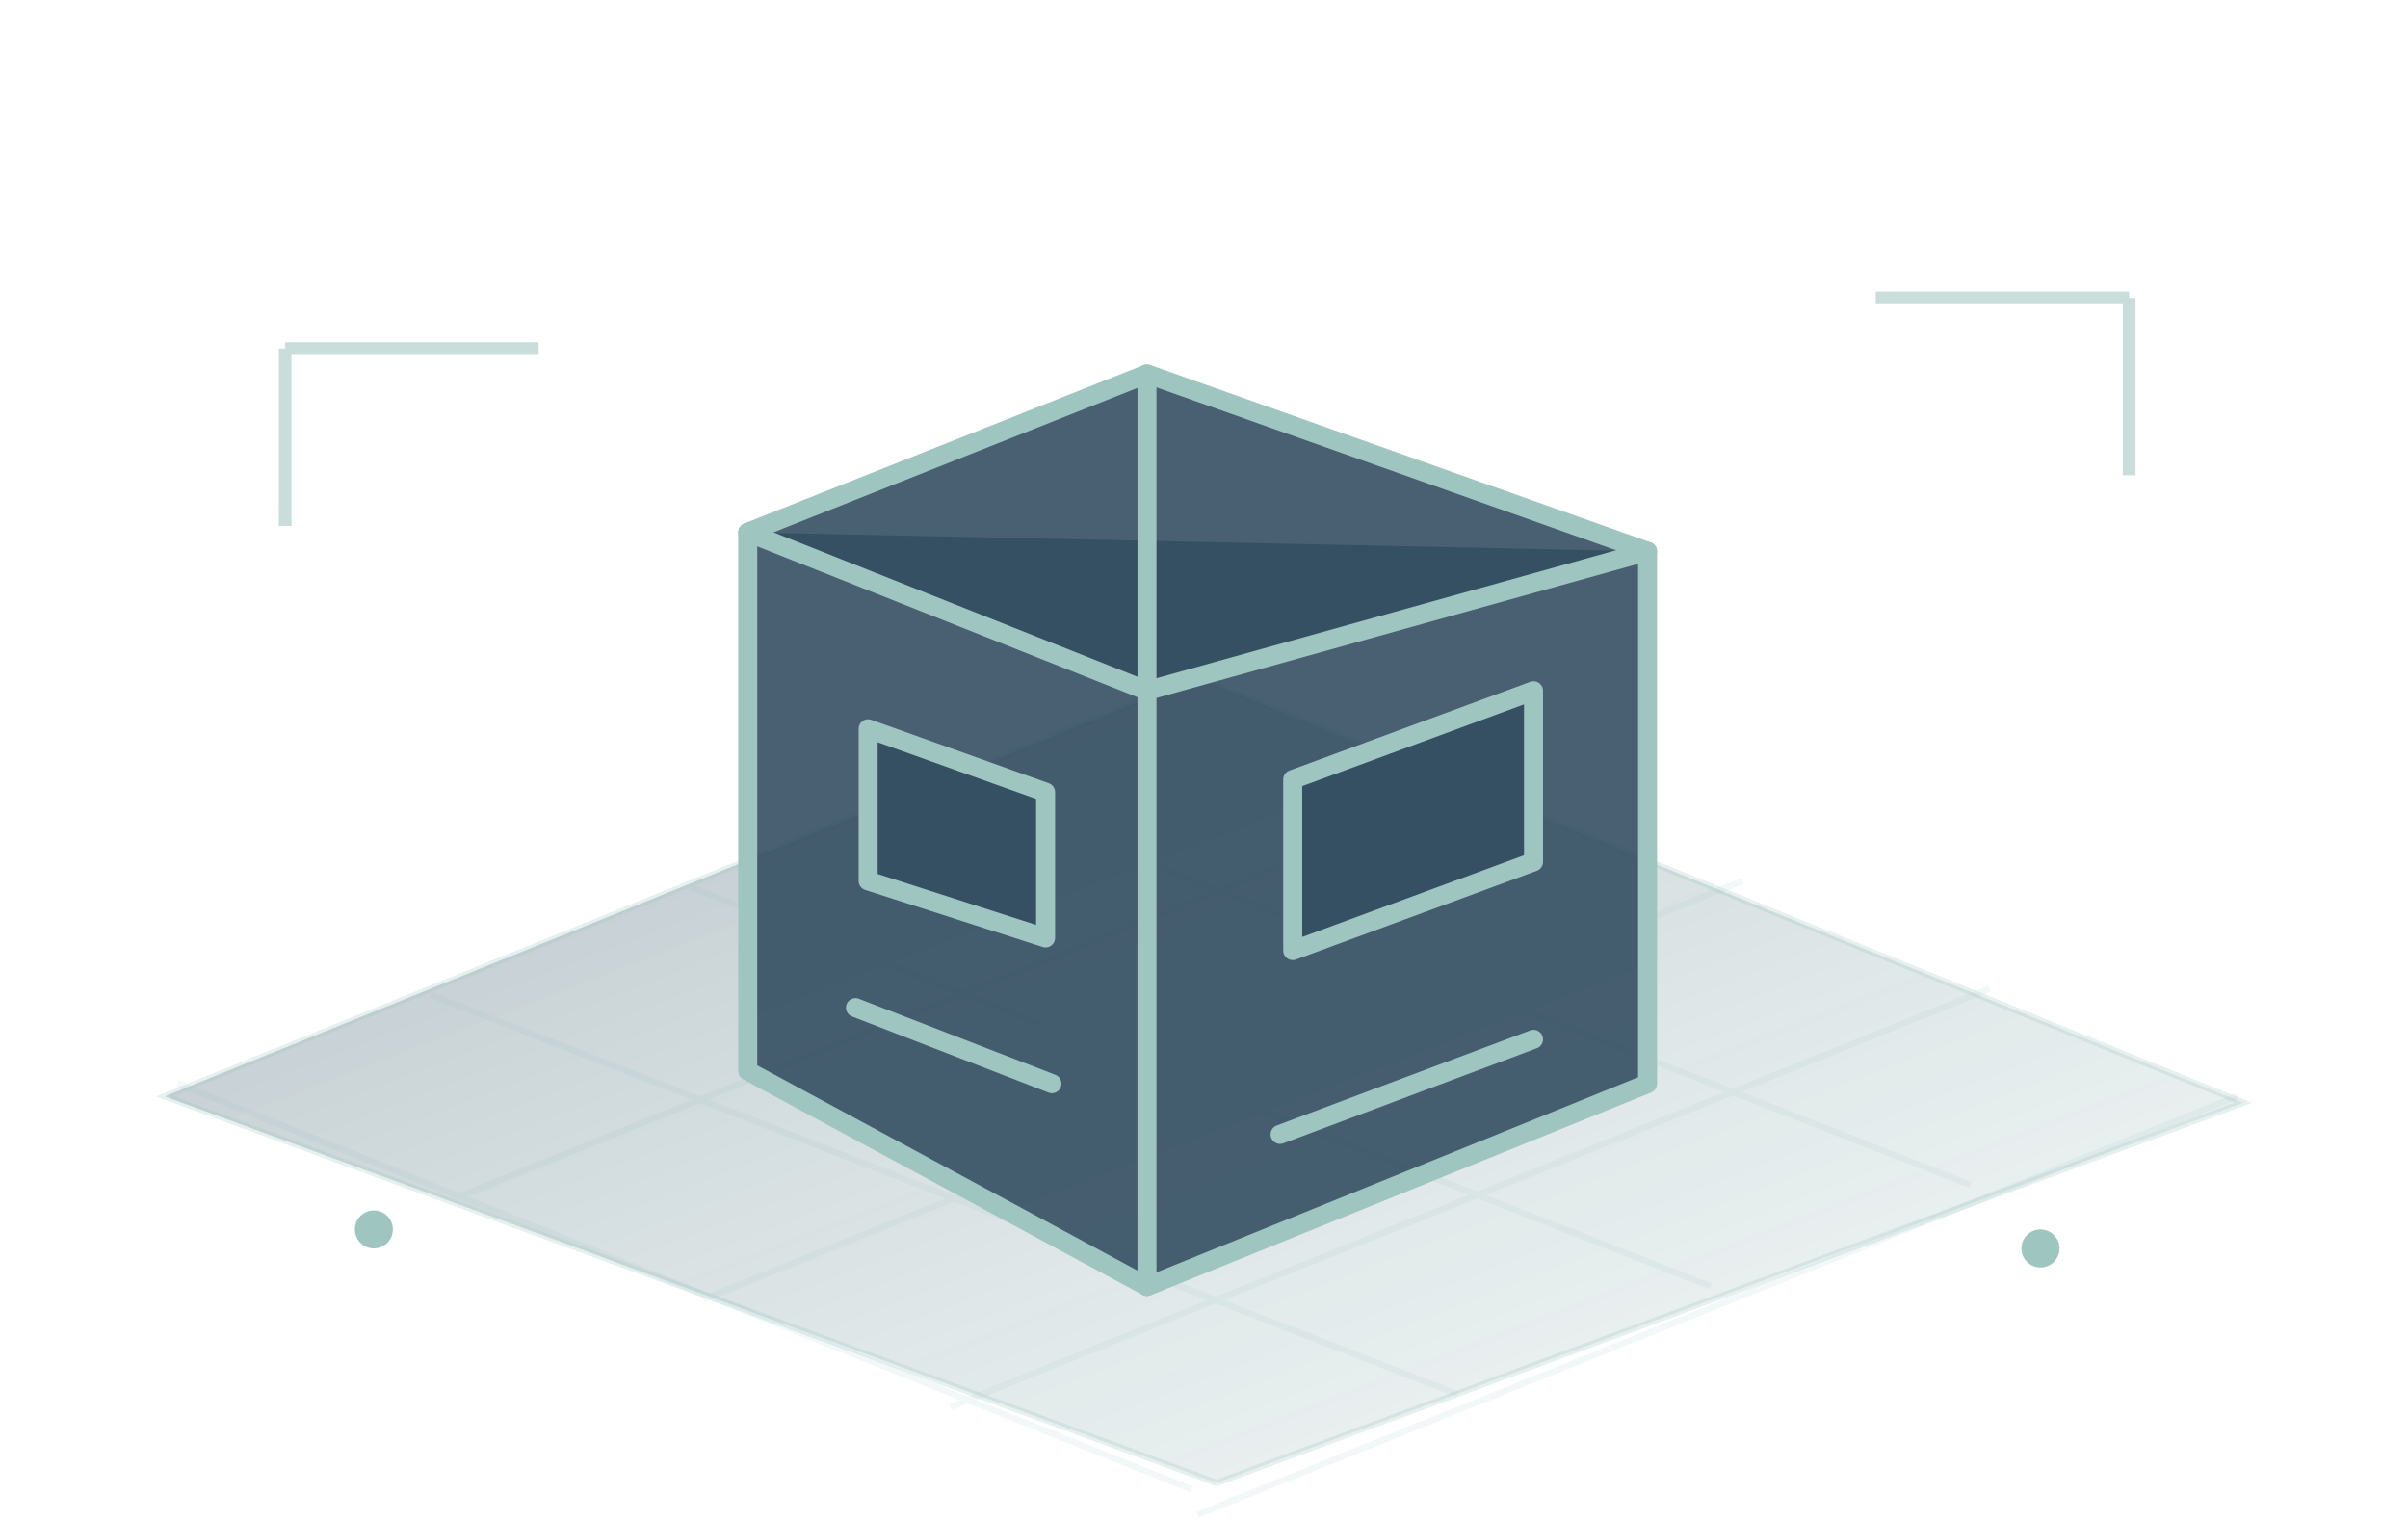
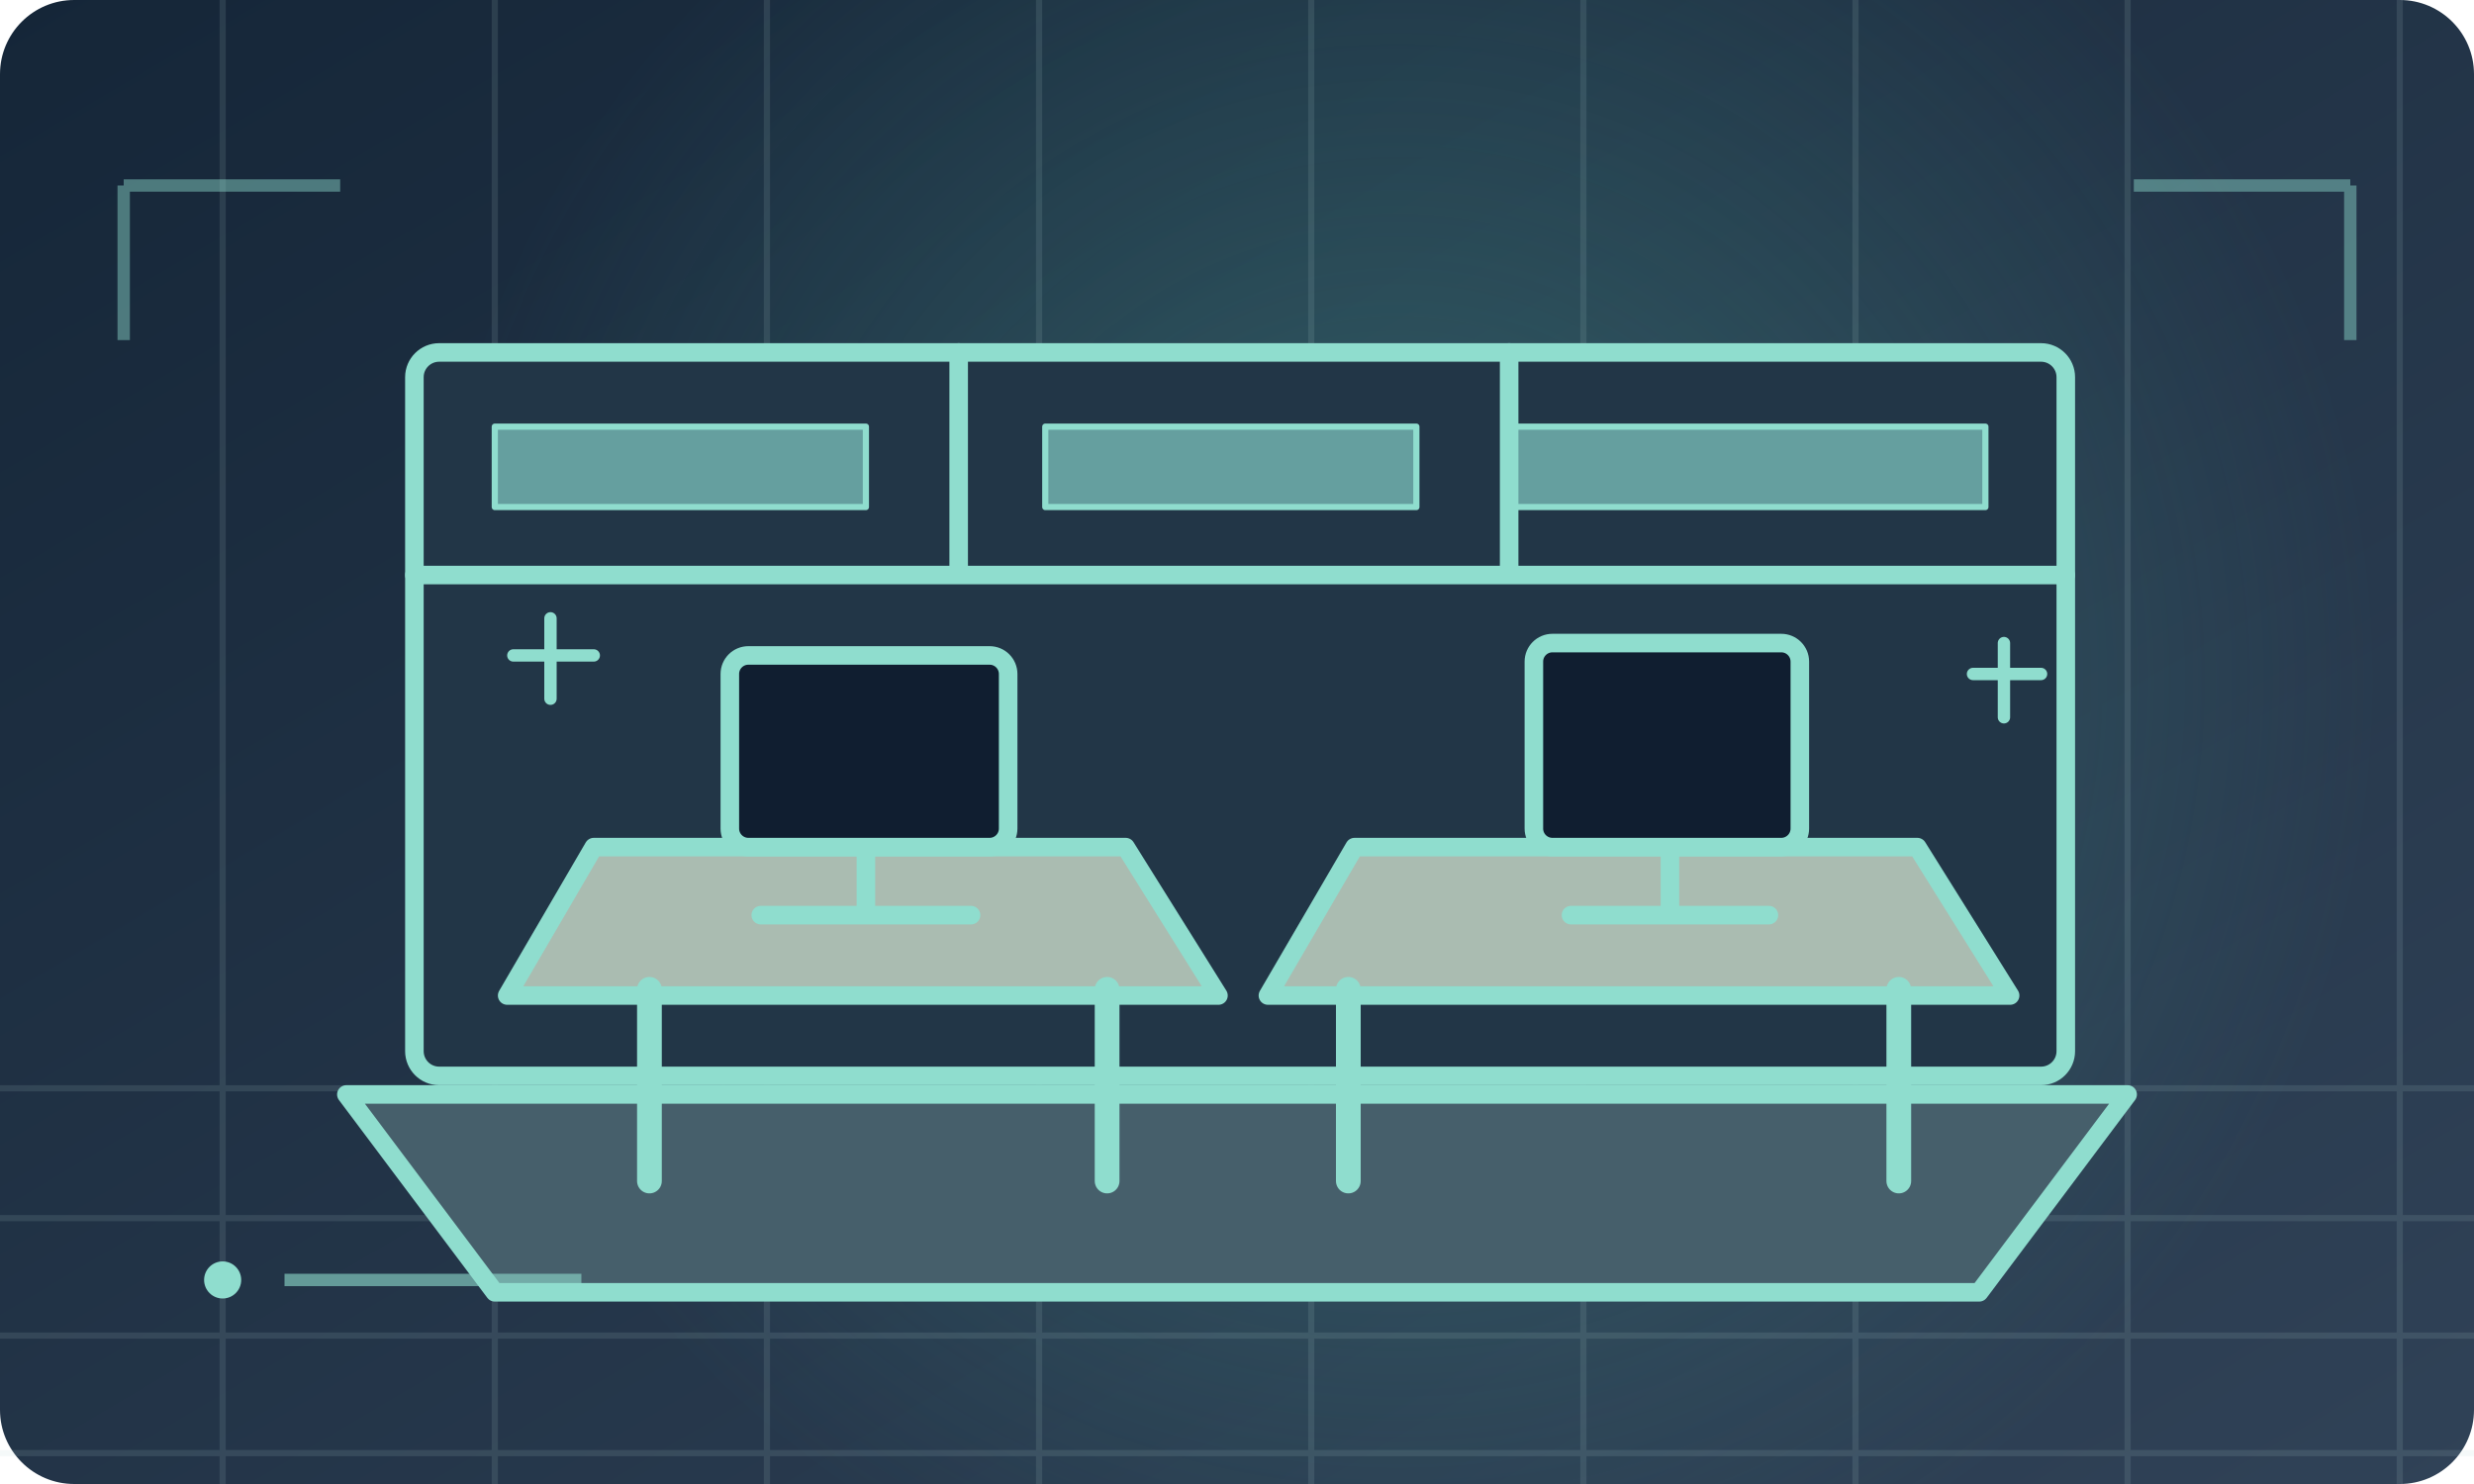
- <svg xmlns="http://www.w3.org/2000/svg" viewBox="0 0 380 240" role="img" aria-label="Illustrative architectural artwork">
+ <svg xmlns="http://www.w3.org/2000/svg" viewBox="0 0 400 240">
  <defs>
-     <linearGradient id="plate" x1="0" y1="0" x2="1" y2="1">
-       <stop stop-color="#354f62" stop-opacity=".38" />
-       <stop offset="1" stop-color="#9fc5c0" stop-opacity=".12" />
+     <linearGradient id="sky" x1="0" x2="1" y1="0" y2="1">
+       <stop stop-color="#152638" />
+       <stop offset="1" stop-color="#304257" />
    </linearGradient>
+     <radialGradient id="light">
+       <stop stop-color="#57b9aa" stop-opacity=".34" />
+       <stop offset="1" stop-color="#57b9aa" stop-opacity="0" />
+     </radialGradient>
  </defs>
-   <path d="M26 173 189 107 354 174 192 234Z" fill="url(#plate)" stroke="#9fc5c0" stroke-opacity=".25" />
-   <path d="M28 171 188 235M68 157 230 220M109 140 270 203M150 124 311 187M353 173 189 239M314 156 150 222M275 139 111 205M236 123 72 189" stroke="#9fc5c0" stroke-opacity=".13" fill="none" />
-   <g stroke="#9fc5c0" stroke-width="3" stroke-linejoin="round" stroke-linecap="round" fill="#354f62" fill-opacity=".9">
-     <path d="M118 169V84l63-25 79 28v84l-79 32z" />
-     <path d="M181 59v144m-63-119 63 25 79-22M137 115l28 10v23l-28-9zm67 8 38-14v27l-38 14z" />
-     <path d="M135 159l31 12m36 8 40-15" />
+   <rect width="400" height="240" rx="12" fill="url(#sky)" />
+   <circle cx="226" cy="110" r="160" fill="url(#light)" />
+   <g stroke="#b6d6d1" stroke-opacity=".13" stroke-width="1">
+     <path d="M0 197h400M0 216h400M0 235h400M0 176h400M36 0v240M80 0v240M124 0v240M168 0v240M212 0v240M256 0v240M300 0v240M344 0v240M388 0v240" />
  </g>
-   <path d="M45 55h40m-40 0v28M336 47h-40m40 0v28" fill="none" stroke="#9fc5c0" stroke-opacity=".56" stroke-width="2" />
-   <circle cx="322" cy="197" r="3" fill="#9fc5c0" />
-   <circle cx="59" cy="194" r="3" fill="#9fc5c0" />
+   <g stroke="#8fddce" stroke-linecap="round" stroke-linejoin="round">
+     <rect x="67" y="57" width="267" height="117" rx="4" fill="#223647" stroke-width="3" />
+     <path d="M67 93h267M155 57v36m89-36v36" fill="none" stroke-width="3" />
+     <path d="M80 69h60v13H80zm89 0h60v13h-60zm76 0h76v13h-76z" fill="#659f9f" stroke-width="1" />
+     <path d="M56 177h288l-24 32H80z" fill="#465f6b" stroke-width="3" />
+     <path d="M96 137h86l15 24H82zM219 137h91l15 24H205z" fill="#aabcb1" stroke-width="3" />
+     <path d="M105 160v31m74-31v31m39-31v31m89-31v31" fill="none" stroke-width="4" />
+     <rect x="118" y="106" width="45" height="31" rx="3" fill="#101e30" stroke-width="3" />
+     <path d="M140 138v9m-17 1h34" fill="none" stroke-width="3" />
+     <rect x="248" y="104" width="43" height="33" rx="3" fill="#101e30" stroke-width="3" />
+     <path d="M270 138v9m-16 1h32" fill="none" stroke-width="3" />
+     <path d="M83 106h13m-7-6v13M319 109h11m-6-5v12" fill="none" stroke-width="2" />
+   </g>
+   <path d="M20 30h35m-35 0v25m360-25h-35m35 0v25" fill="none" stroke="#8fddce" stroke-opacity=".45" stroke-width="2" />
+   <circle cx="36" cy="207" r="3" fill="#8fddce" />
+   <path d="M46 207h48" stroke="#8fddce" stroke-opacity=".6" stroke-width="2" />
</svg>
